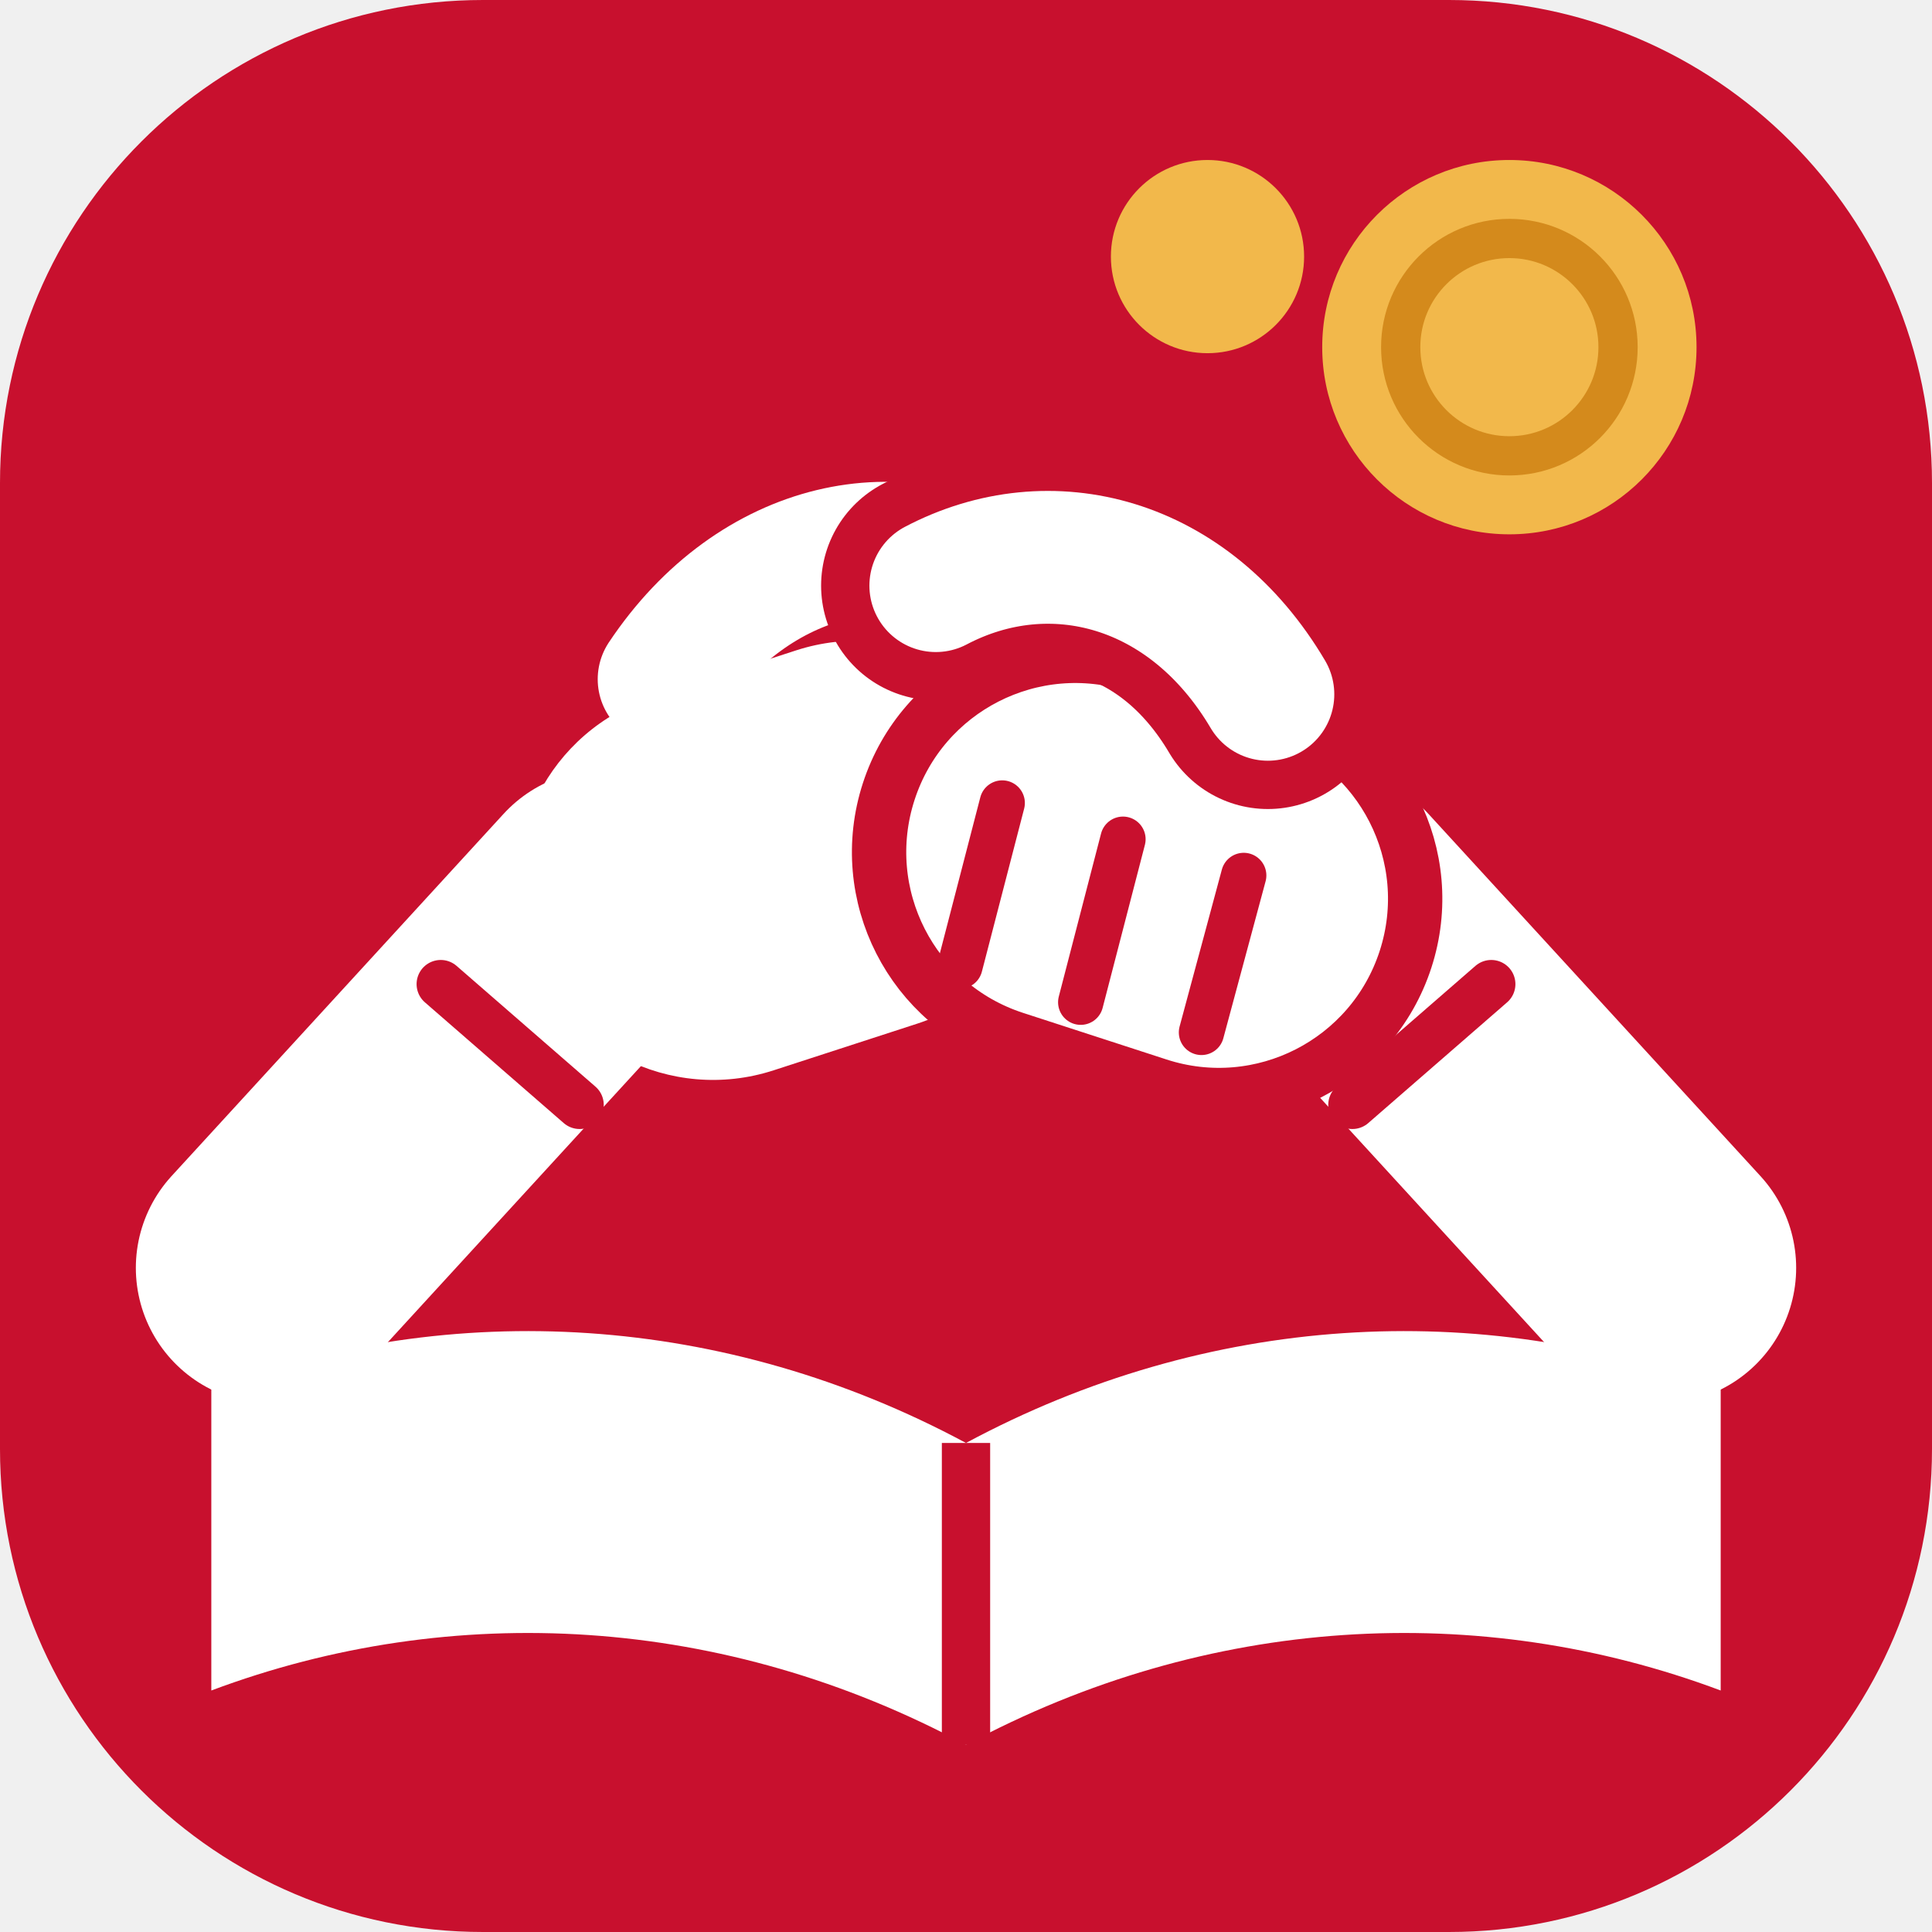
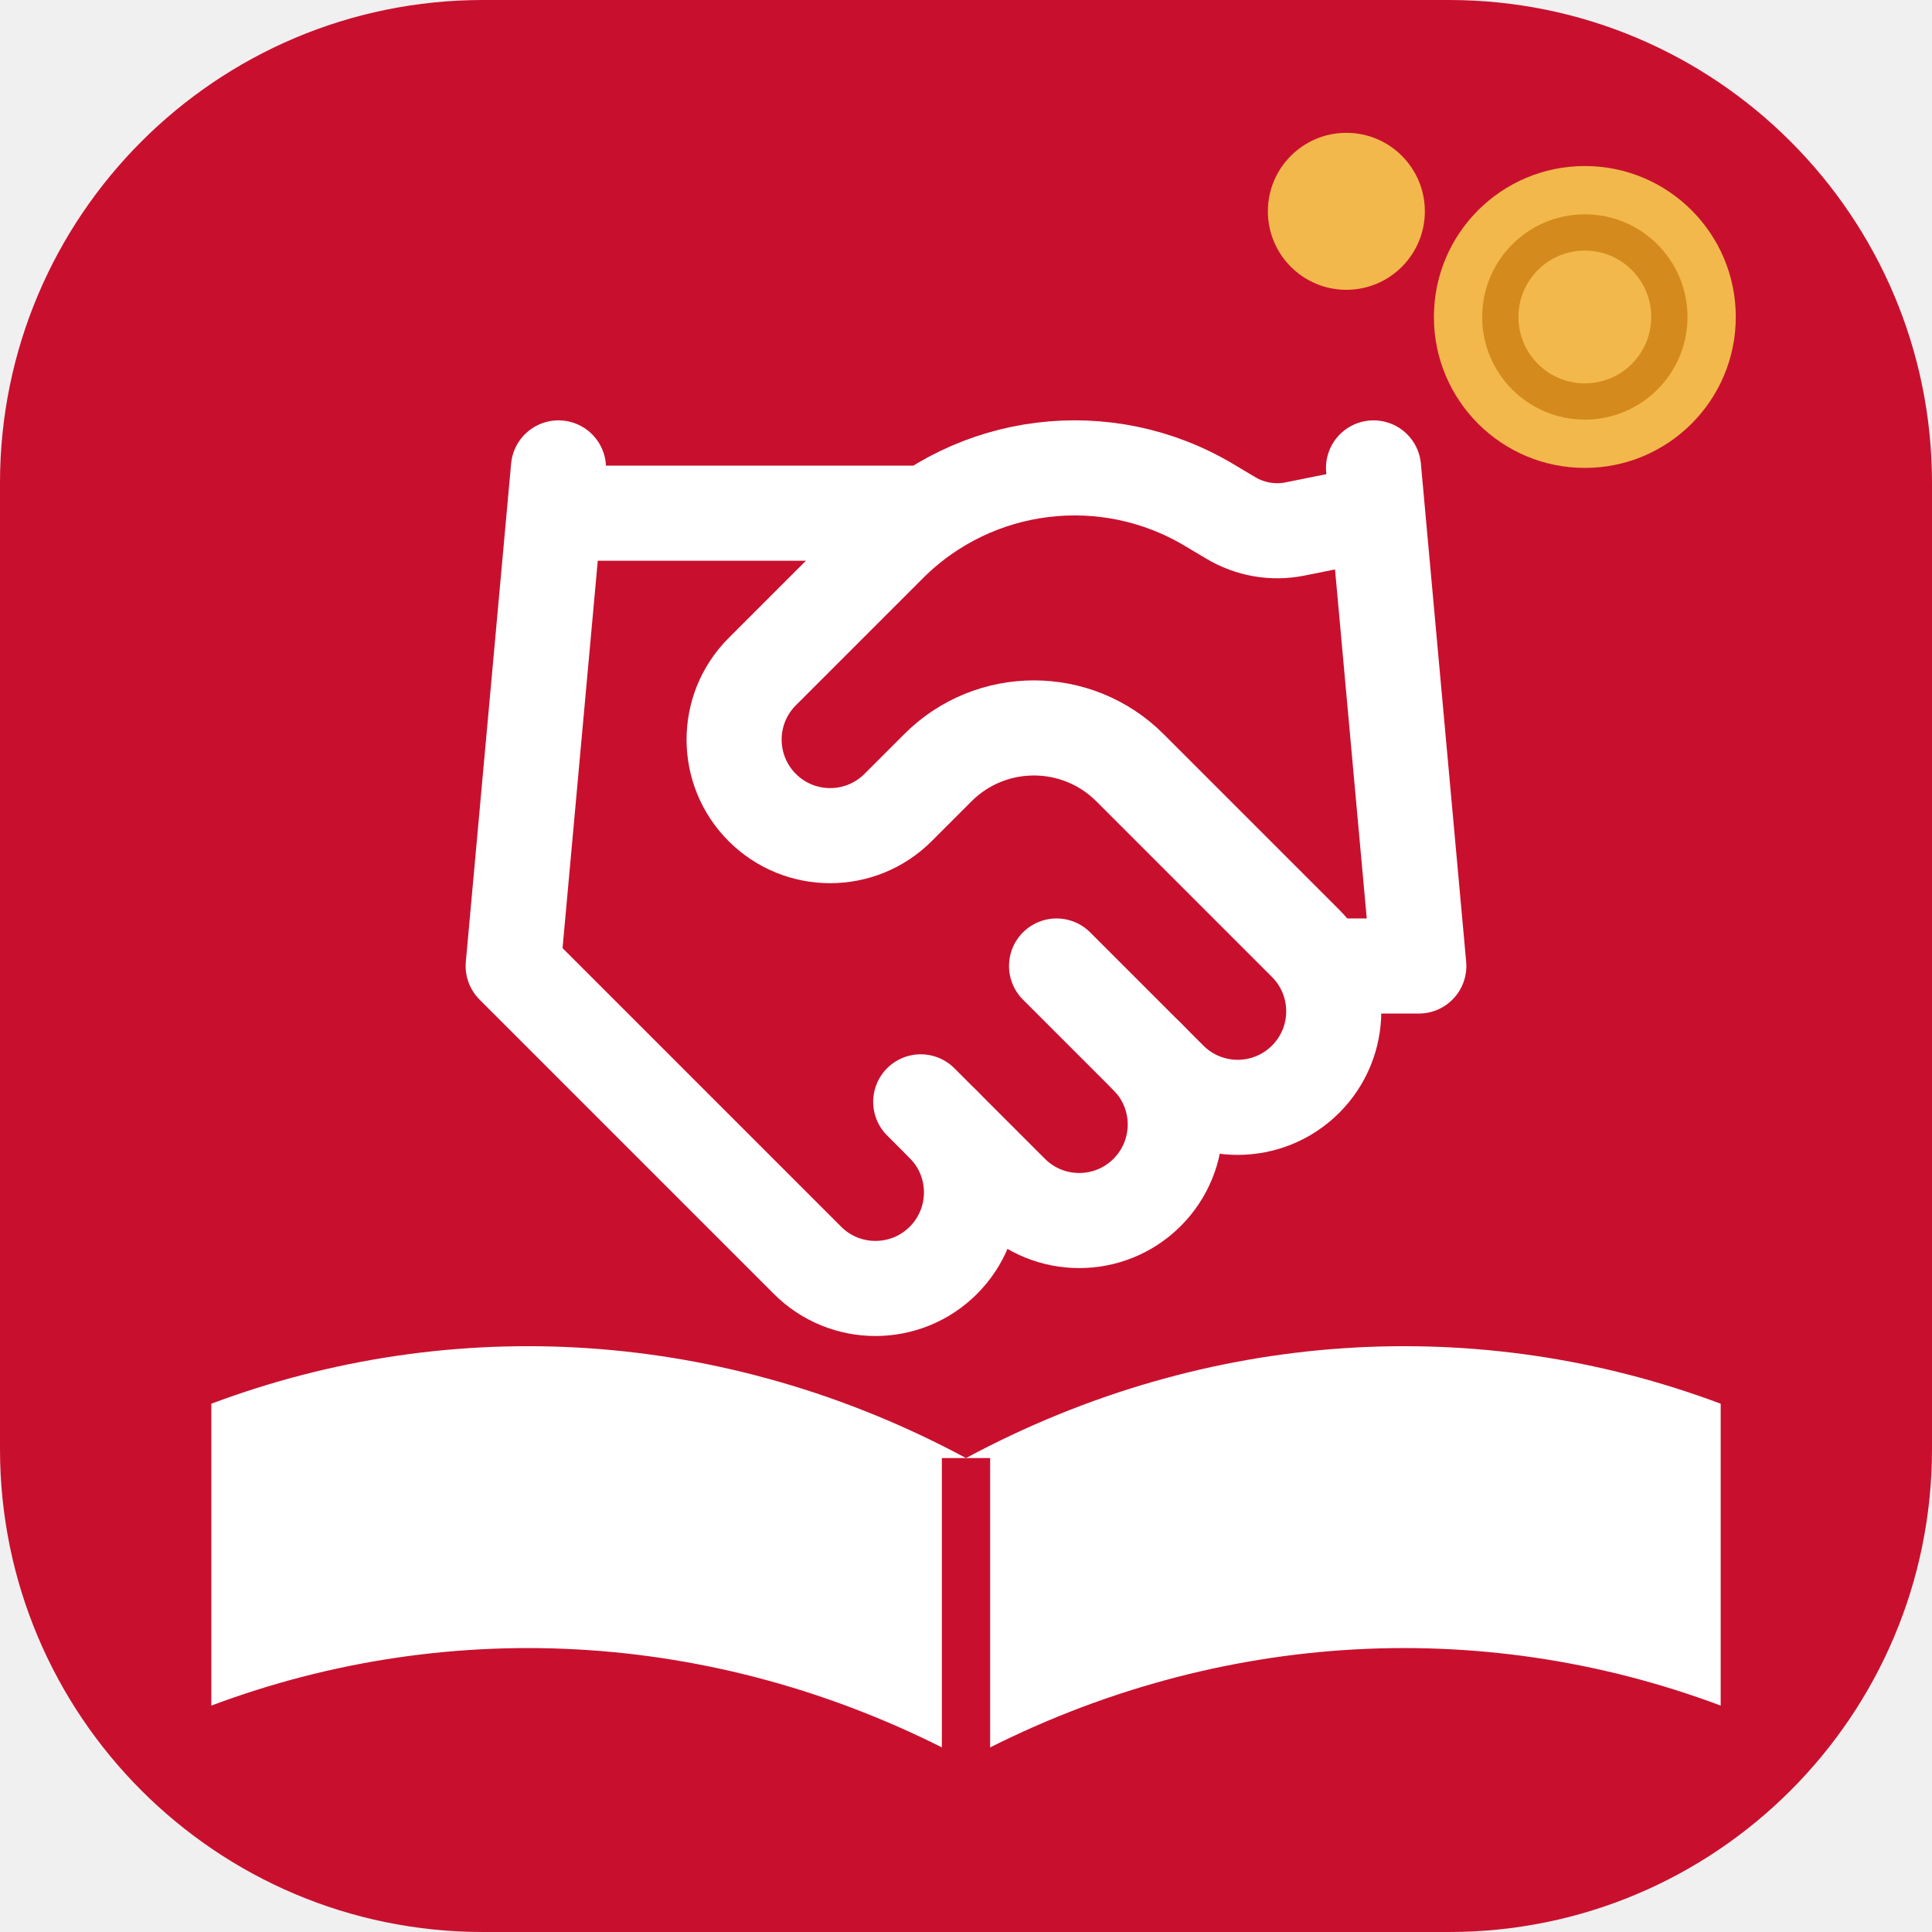
<svg xmlns="http://www.w3.org/2000/svg" viewBox="0 0 64 64">
  <rect width="64" height="64" rx="16" fill="#c8102e" />
-   <path d="M9 42 L20 30" stroke="#fff" stroke-width="9" stroke-linecap="round" />
-   <path d="M55 42 L44 30" stroke="#fff" stroke-width="9" stroke-linecap="round" />
-   <path d="M14.6 32.6l4.6 4M49.4 32.6l-4.6 4" stroke="#c8102e" stroke-width="1.6" stroke-linecap="round" />
-   <rect x="17" y="22" width="18" height="13" rx="6.5" fill="#fff" transform="rotate(-18 26 28.5)" />
-   <rect x="29" y="22.5" width="18" height="13" rx="6.5" fill="#fff" stroke="#c8102e" stroke-width="1.8" transform="rotate(18 38 29)" />
-   <path d="M33.2 26.6l-1.4 5.4M37.2 27.8l-1.4 5.4M41.2 29l-1.4 5.2" stroke="#c8102e" stroke-width="1.5" stroke-linecap="round" />
-   <path d="M22 22.5c3-4.5 8-5.5 11.5-3" stroke="#fff" stroke-width="4.4" stroke-linecap="round" fill="none" />
-   <path d="M42 23c-2.6-4.4-7.2-5.6-11-3.6" stroke="#c8102e" stroke-width="7.6" stroke-linecap="round" fill="none" />
-   <path d="M42 23c-2.6-4.4-7.2-5.6-11-3.6" stroke="#fff" stroke-width="4.4" stroke-linecap="round" fill="none" />
-   <circle cx="50" cy="11.5" r="6.2" fill="#f2b84b" />
-   <circle cx="50" cy="11.5" r="3.6" fill="none" stroke="#d48a1c" stroke-width="1.3" />
-   <circle cx="40" cy="8.5" r="3.2" fill="#f2b84b" />
-   <path d="M7 46c8-3 17-2.5 25 1.8c8-4.3 17-4.8 25-1.8v10c-8-3-17-2.5-25 1.8c-8-4.3-17-4.8-25-1.8z" fill="#fff" />
-   <path d="M32 47.8v10" stroke="#c8102e" stroke-width="1.6" />
+   <g transform="translate(14 11) scale(1.5)" fill="none" stroke="#fff" stroke-width="2.1" stroke-linecap="round" stroke-linejoin="round">
+     <path d="m11 17 2 2a1 1 0 1 0 3-3" />
+     <path d="m14 14 2.5 2.5a1 1 0 1 0 3-3l-3.88-3.88a3 3 0 0 0-4.24 0l-.88.88a1 1 0 1 1-3-3l2.81-2.81a5.79 5.79 0 0 1 7.06-.87l.47.28a2 2 0 0 0 1.42.25L21 4" />
+     <path d="m21 3 1 11h-2" />
+     <path d="M3 3 2 14l6.5 6.5a1 1 0 1 0 3-3" />
+     <path d="M3 4h8" />
+   </g>
+   <circle cx="52.5" cy="10.5" r="5" fill="#f2b84b" />
+   <circle cx="52.5" cy="10.5" r="2.8" fill="none" stroke="#d48a1c" stroke-width="1.2" />
+   <circle cx="44.6" cy="7" r="2.6" fill="#f2b84b" />
+   <path d="M7 46.5c8-3 17-2.5 25 1.8c8-4.3 17-4.8 25-1.8v10c-8-3-17-2.5-25 1.8c-8-4.3-17-4.8-25-1.8z" fill="#fff" />
+   <path d="M32 48.3v10" stroke="#c8102e" stroke-width="1.6" />
</svg>
